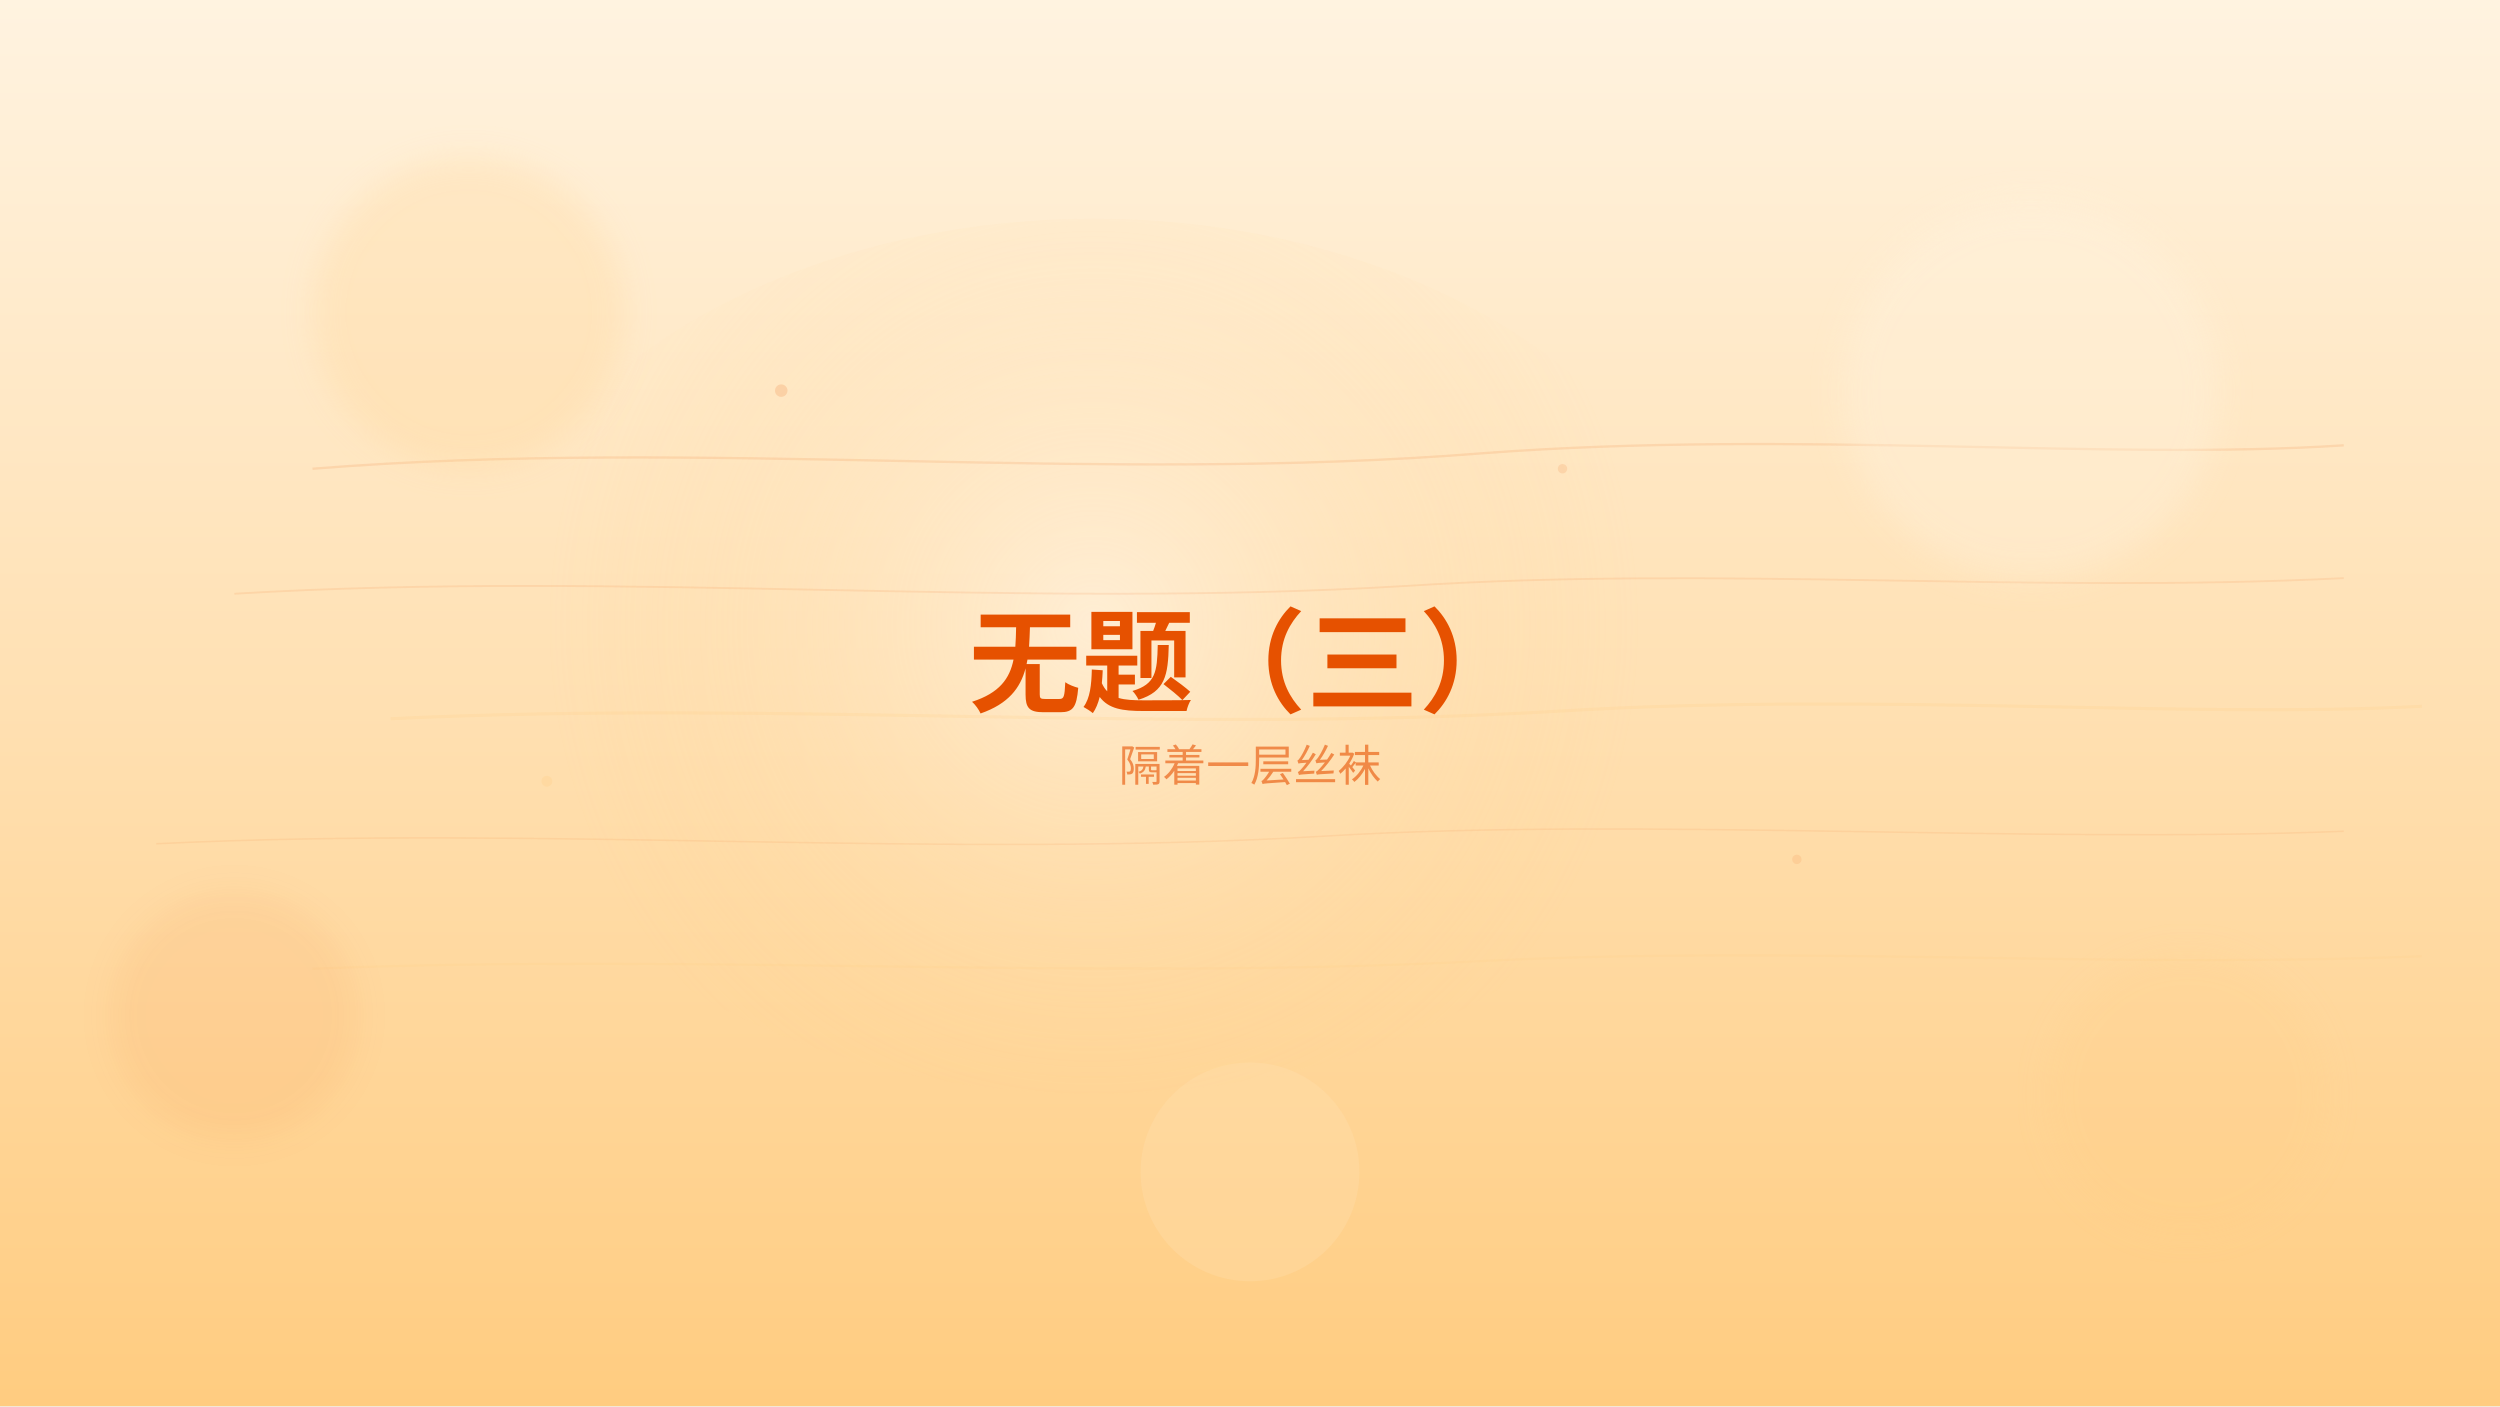
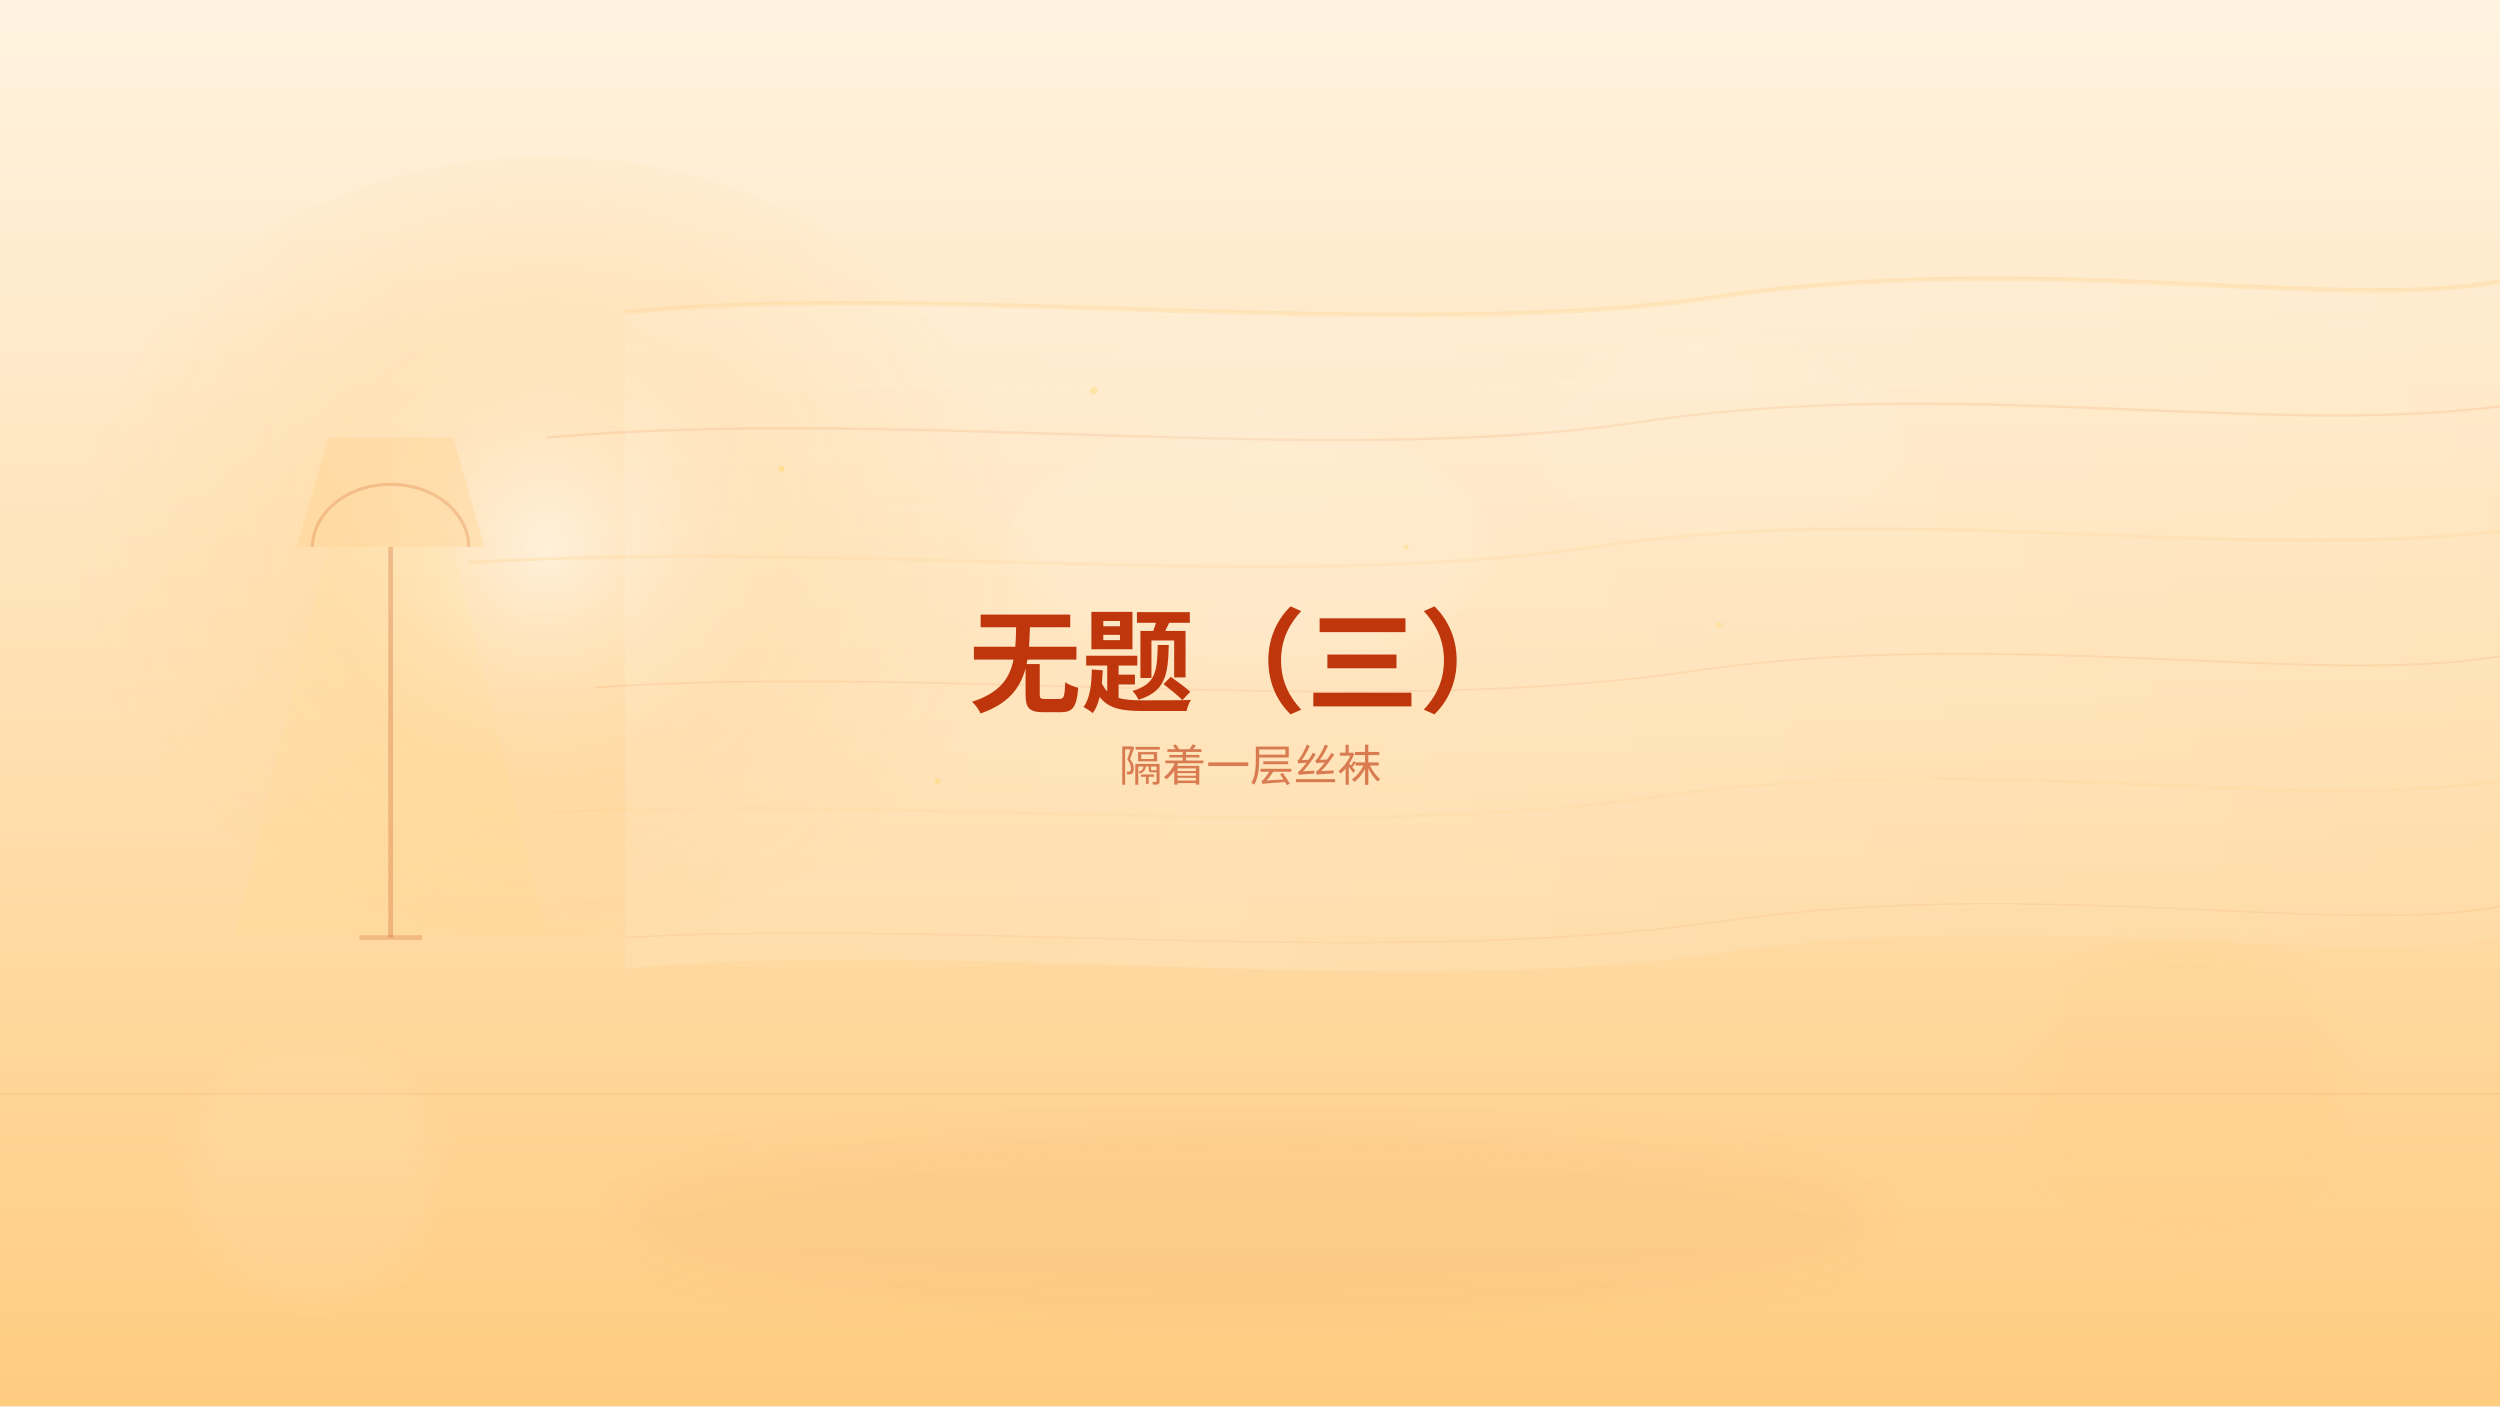
<svg xmlns="http://www.w3.org/2000/svg" width="1600" height="900" viewBox="0 0 1600 900" fill="none">
  <defs>
-     <linearGradient id="bg3" x1="800" y1="0" x2="800" y2="900" gradientUnits="userSpaceOnUse">
+     <linearGradient id="bg" x1="800" y1="0" x2="800" y2="900" gradientUnits="userSpaceOnUse">
      <stop stop-color="#FFF3E0" />
      <stop offset="0.5" stop-color="#FFE0B2" />
      <stop offset="1" stop-color="#FFCC80" />
    </linearGradient>
-     <radialGradient id="warmLight" cx="700" cy="400" r="350" gradientUnits="userSpaceOnUse">
-       <stop stop-color="#FFFFFF" stop-opacity="0.4" />
+     <radialGradient id="lampGlow" cx="350" cy="350" r="300" gradientUnits="userSpaceOnUse">
+       <stop stop-color="#FFFFFF" stop-opacity="0.45" />
+       <stop offset="0.5" stop-color="#FFCC80" stop-opacity="0.2" />
      <stop offset="1" stop-color="#FFCC80" stop-opacity="0" />
    </radialGradient>
-     <filter id="soft3">
-       <feGaussianBlur stdDeviation="10" />
+     <filter id="soft">
+       <feGaussianBlur stdDeviation="8" />
    </filter>
+     <filter id="glow">
+       <feGaussianBlur stdDeviation="14" />
+     </filter>
+     <linearGradient id="fabricSheen" x1="0" y1="300" x2="1600" y2="600" gradientUnits="userSpaceOnUse">
+       <stop stop-color="#FFFFFF" stop-opacity="0.08" />
+       <stop offset="0.5" stop-color="#FFFFFF" stop-opacity="0.15" />
+       <stop offset="1" stop-color="#FFFFFF" stop-opacity="0.05" />
+     </linearGradient>
  </defs>
-   <rect width="1600" height="900" fill="url(#bg3)" />
-   <ellipse cx="700" cy="420" rx="400" ry="280" fill="url(#warmLight)" />
-   <path d="M200 300C450 280 700 310 950 290C1150 275 1350 295 1500 285" stroke="#E65100" stroke-width="1.5" opacity="0.12" fill="none" />
-   <path d="M150 380C400 365 650 390 900 375C1100 362 1300 380 1500 370" stroke="#E65100" stroke-width="1.2" opacity="0.1" fill="none" />
-   <path d="M250 460C500 448 750 470 1000 455C1200 443 1400 460 1550 452" stroke="#FFCC80" stroke-width="2" opacity="0.2" fill="none" />
-   <path d="M100 540C350 528 600 550 850 535C1050 523 1300 540 1500 532" stroke="#E65100" stroke-width="1" opacity="0.08" fill="none" />
-   <path d="M200 620C450 610 700 628 950 615C1150 605 1350 620 1550 612" stroke="#FFCC80" stroke-width="1.5" opacity="0.15" fill="none" />
-   <circle cx="300" cy="200" r="100" fill="#FFCC80" opacity="0.2" filter="url(#soft3)" />
-   <circle cx="1300" cy="250" r="120" fill="#FFF3E0" opacity="0.35" filter="url(#soft3)" />
-   <circle cx="150" cy="650" r="80" fill="#E65100" opacity="0.06" filter="url(#soft3)" />
-   <circle cx="1400" cy="700" r="90" fill="#FFCC80" opacity="0.15" filter="url(#soft3)" />
-   <circle cx="800" cy="750" r="70" fill="#FFE0B2" opacity="0.3" />
-   <circle cx="500" cy="250" r="4" fill="#E65100" opacity="0.15" />
-   <circle cx="1000" cy="300" r="3" fill="#E65100" opacity="0.12" />
-   <circle cx="350" cy="500" r="3.5" fill="#FFCC80" opacity="0.25" />
-   <circle cx="1150" cy="550" r="3" fill="#E65100" opacity="0.1" />
-   <text x="800" y="450" text-anchor="middle" fill="#E65100" font-family="'PingFang SC', 'Noto Serif SC', sans-serif" font-size="72" font-weight="700">无题（三）</text>
-   <text x="800" y="500" text-anchor="middle" fill="#E65100" fill-opacity="0.6" font-family="'PingFang SC', 'Noto Serif SC', sans-serif" font-size="28">隔着一层丝袜</text>
+   <rect width="1600" height="900" fill="url(#bg)" />
+   <ellipse cx="350" cy="350" rx="300" ry="250" fill="url(#lampGlow)" />
+   <line x1="250" y1="600" x2="250" y2="350" stroke="#BF360C" stroke-width="3" opacity="0.25" />
+   <line x1="230" y1="600" x2="270" y2="600" stroke="#BF360C" stroke-width="3" opacity="0.2" />
+   <path d="M200 350C200 330 220 310 250 310C280 310 300 330 300 350" fill="none" stroke="#BF360C" stroke-width="2" opacity="0.25" />
+   <path d="M190 350L310 350L290 280L210 280Z" fill="#FFCC80" opacity="0.3" />
+   <path d="M210 350L150 600L350 600L290 350Z" fill="#FFD54F" opacity="0.06" />
+   <path d="M400 200C600 180 900 220 1100 190C1300 160 1500 200 1600 180" stroke="#FFCC80" stroke-width="3" opacity="0.3" fill="none" />
+   <path d="M350 280C580 260 850 300 1050 270C1250 240 1450 280 1600 260" stroke="#E65100" stroke-width="1.5" opacity="0.12" fill="none" />
+   <path d="M300 360C550 345 820 380 1020 350C1220 320 1420 360 1600 340" stroke="#FFCC80" stroke-width="2" opacity="0.25" fill="none" />
+   <path d="M380 440C600 425 870 460 1080 430C1280 400 1480 440 1600 420" stroke="#E65100" stroke-width="1.2" opacity="0.1" fill="none" />
+   <path d="M350 520C580 508 850 540 1060 510C1260 480 1460 520 1600 500" stroke="#FFCC80" stroke-width="2" opacity="0.2" fill="none" />
+   <path d="M400 600C620 588 880 620 1100 590C1300 560 1500 600 1600 580" stroke="#E65100" stroke-width="1" opacity="0.08" fill="none" />
+   <path d="M400 200C600 180 900 220 1100 190C1300 160 1500 200 1600 180V600C1500 620 1300 580 1100 610C900 640 600 600 400 620Z" fill="url(#fabricSheen)" />
+   <ellipse cx="800" cy="350" rx="150" ry="80" fill="#FFFFFF" opacity="0.08" filter="url(#soft)" />
+   <ellipse cx="1100" cy="280" rx="120" ry="60" fill="#FFFFFF" opacity="0.06" filter="url(#soft)" />
+   <path d="M500 250C650 240 800 260 950 248C1100 236 1250 255 1400 245" stroke="#FFFFFF" stroke-width="0.8" opacity="0.12" fill="none" />
+   <path d="M450 330C620 320 790 340 960 328C1130 316 1300 335 1450 325" stroke="#FFFFFF" stroke-width="0.6" opacity="0.1" fill="none" />
+   <path d="M480 410C650 400 820 420 990 408C1160 396 1330 415 1480 405" stroke="#FFFFFF" stroke-width="0.6" opacity="0.08" fill="none" />
+   <line x1="0" y1="700" x2="1600" y2="700" stroke="#BF360C" stroke-width="1" opacity="0.08" />
+   <ellipse cx="800" cy="780" rx="400" ry="60" fill="#BF360C" opacity="0.04" filter="url(#glow)" />
+   <circle cx="500" cy="300" r="2" fill="#FFD54F" opacity="0.4" />
+   <circle cx="700" cy="250" r="2.5" fill="#FFD54F" opacity="0.35" />
+   <circle cx="900" cy="350" r="1.5" fill="#FFD54F" opacity="0.3" />
+   <circle cx="1100" cy="400" r="2" fill="#FFD54F" opacity="0.25" />
+   <circle cx="600" cy="500" r="2" fill="#FFD54F" opacity="0.3" />
+   <circle cx="1400" cy="700" r="100" fill="#FFCC80" opacity="0.15" filter="url(#soft)" />
+   <circle cx="200" cy="750" r="80" fill="#FFE0B2" opacity="0.2" filter="url(#soft)" />
+   <text x="800" y="450" text-anchor="middle" fill="#BF360C" font-family="'PingFang SC', 'Noto Serif SC', sans-serif" font-size="72" font-weight="700">无题（三）</text>
+   <text x="800" y="500" text-anchor="middle" fill="#BF360C" fill-opacity="0.6" font-family="'PingFang SC', 'Noto Serif SC', sans-serif" font-size="28">隔着一层丝袜</text>
</svg>
